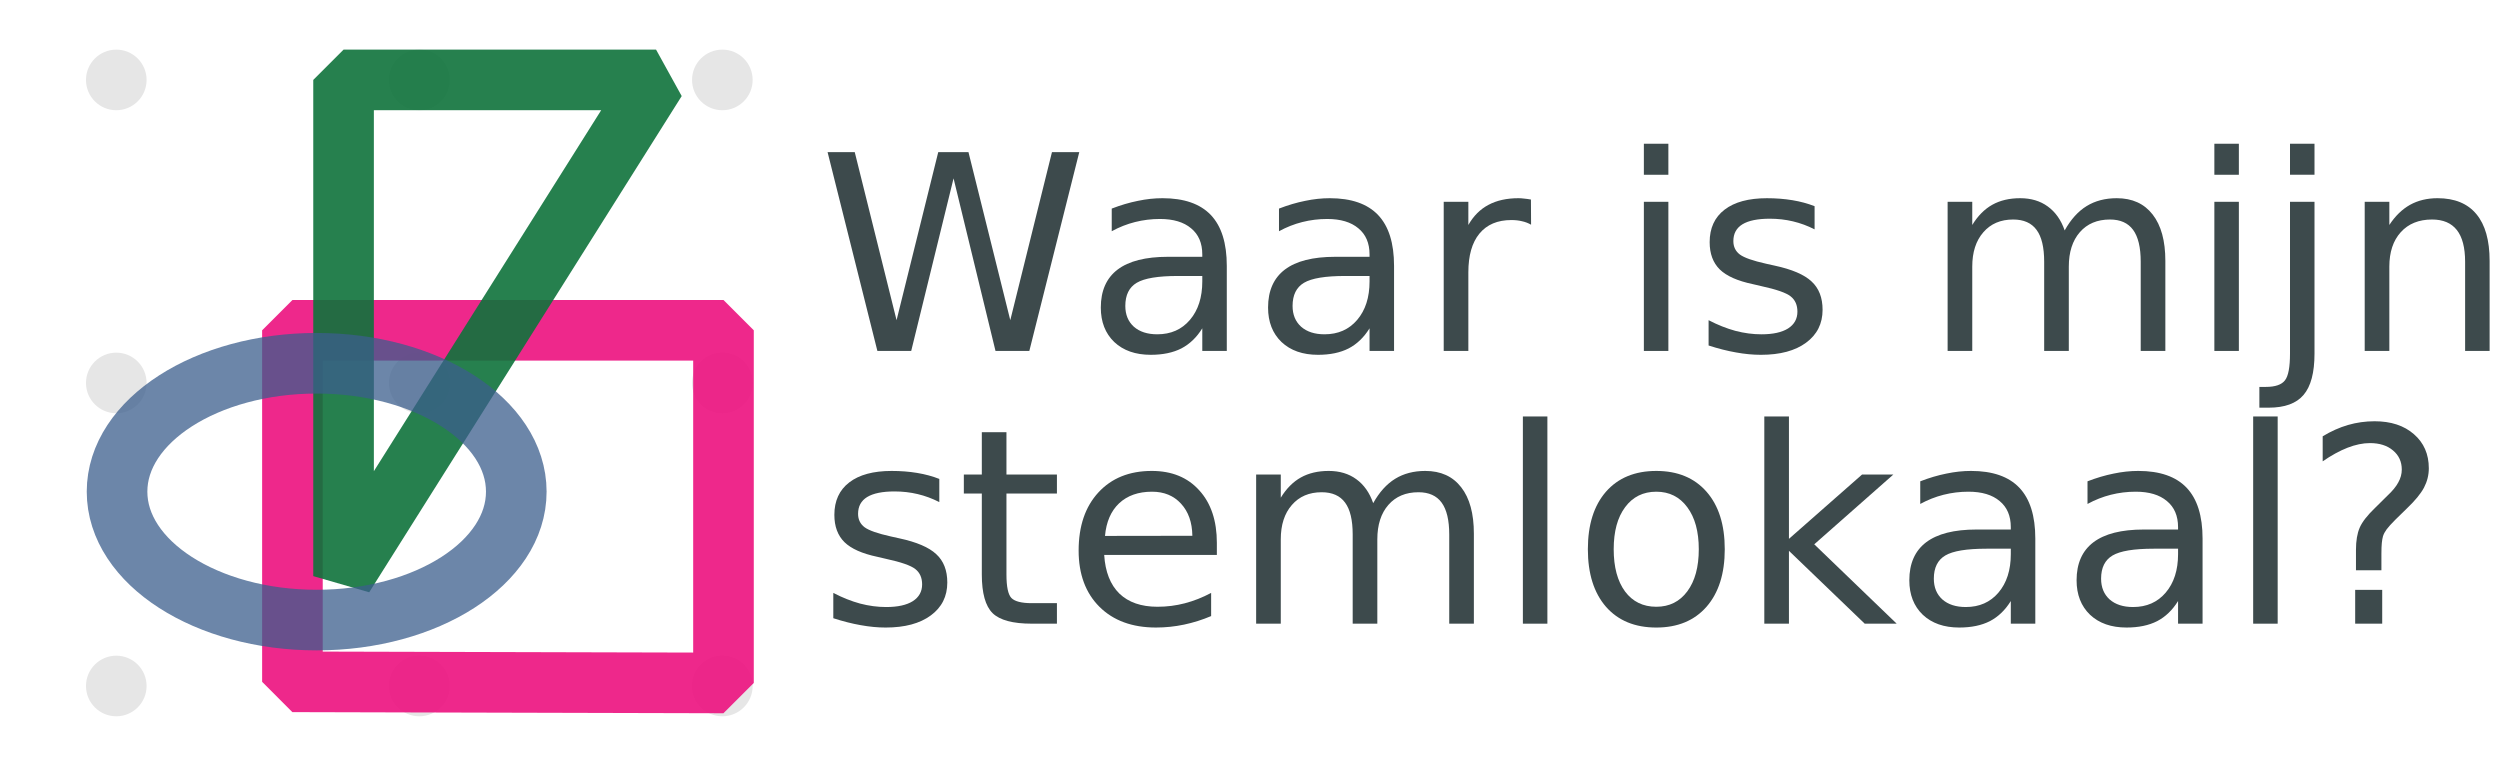
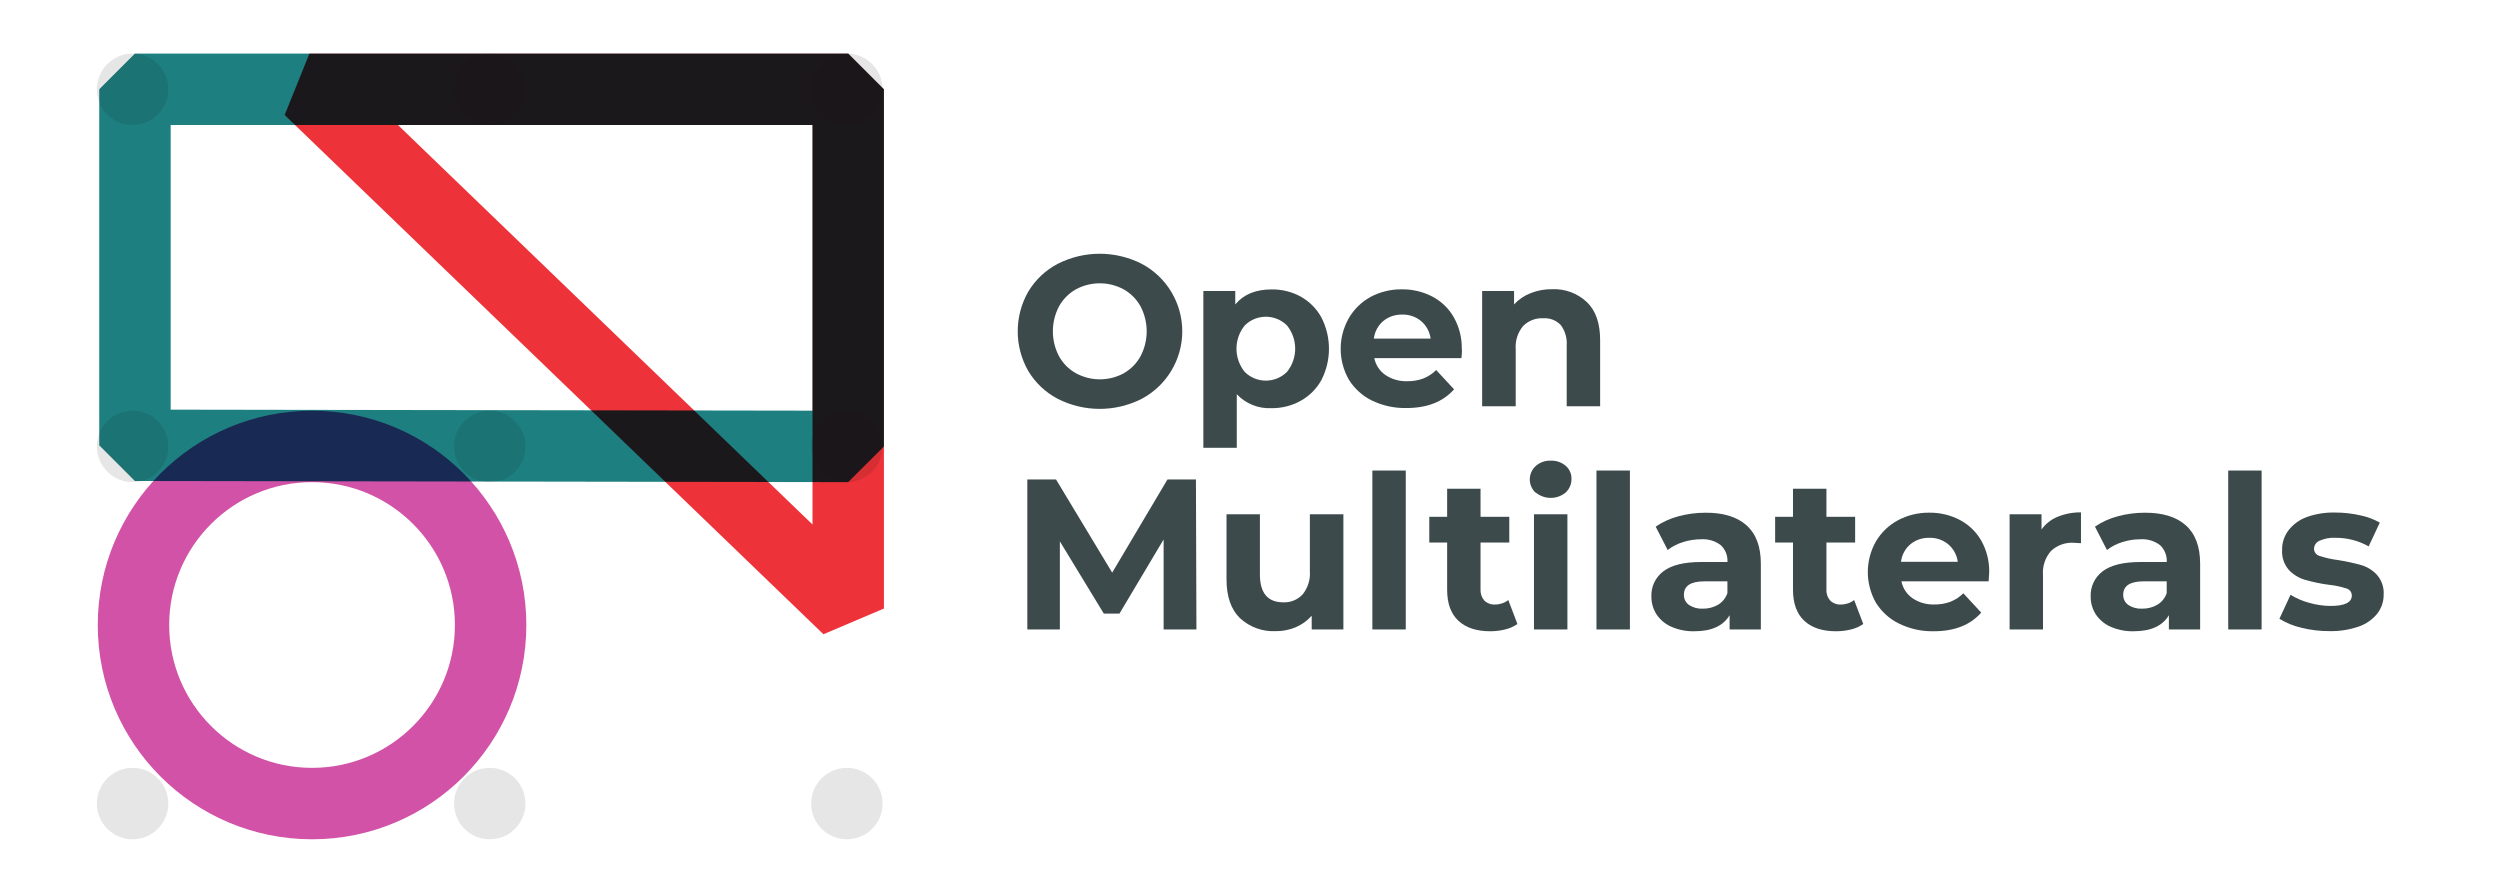
- <svg xmlns="http://www.w3.org/2000/svg" version="1.1" id="Layer_1" x="0px" y="0px" viewBox="0 0 660 200" style="enable-background:new 0 0 660 200;" xml:space="preserve" width="100%" height="100%">
-   <defs id="defs44" />
-   <style type="text/css" id="style3">
- 	.st0{fill:#3D4A4C;}
- 	.st1{font-family:'Montserrat-Bold';}
- 	.st2{font-size:72px;}
- 	.st3{letter-spacing:-2;}
- 	.st4{fill:#E6E6E6;}
- 	.st5{opacity:0.9;fill:none;stroke:#EC117E;stroke-width:16;stroke-linejoin:bevel;enable-background:new    ;}
- 	.st6{opacity:0.9;fill:none;stroke:#0E723B;stroke-width:16;stroke-linejoin:bevel;enable-background:new    ;}
- 	.st7{opacity:0.75;fill:none;stroke:#3B5D8C;stroke-width:16;stroke-linejoin:bevel;enable-background:new    ;}
- </style>
-   <g id="g7">
-     <g id="Layer_1_1_">
-       <g transform="matrix(1 0 0 1 216.09 92.65)" style="font-size:72px;letter-spacing:-2;fill:#3d4a4c;font-family:Montserrat-Bold" id="text10">
-         <path d="m 2.391,-52.488 7.172,0 11.039,44.367 11.004,-44.367 7.98,0 11.039,44.367 11.004,-44.367 7.207,0 L 55.652,0 46.723,0 35.648,-45.562 24.469,0 15.539,0 2.391,-52.488" style="font-size:72px;letter-spacing:-2;fill:#3d4a4c;font-family:Montserrat-Bold" id="path3064" />
-       </g>
-       <g transform="matrix(1 0 0 1 286.29 92.65)" style="font-size:72px;fill:#3d4a4c;font-family:Montserrat-Bold" id="text12">
-         <path d="m 24.68,-19.793 c -5.227,2e-5 -8.848,0.598 -10.863,1.793 -2.016,1.195 -3.023,3.234 -3.023,6.117 -1.1e-5,2.297 0.75,4.125 2.25,5.484 1.523,1.336 3.586,2.004 6.188,2.004 3.586,4.3e-6 6.457,-1.266 8.613,-3.797 2.18,-2.555 3.269,-5.941 3.27,-10.16 l 0,-1.441 -6.434,0 m 12.902,-2.672 0,22.465 -6.469,0 0,-5.977 c -1.477,2.391 -3.316,4.16 -5.52,5.309 -2.203,1.125 -4.898,1.687 -8.086,1.687 -4.031,-1e-6 -7.242,-1.125 -9.633,-3.375 -2.367,-2.273 -3.551,-5.309 -3.551,-9.105 -4.3e-6,-4.43 1.477,-7.77 4.43,-10.02 2.977,-2.25 7.406,-3.375 13.289,-3.375 l 9.07,0 0,-0.633 c -3.1e-5,-2.977 -0.984,-5.273 -2.953,-6.891 -1.945,-1.641 -4.688,-2.461 -8.227,-2.461 -2.25,3.5e-5 -4.441,0.27 -6.574,0.809 -2.133,0.539 -4.184,1.348 -6.152,2.426 l 0,-5.977 c 2.367,-0.914 4.664,-1.594 6.891,-2.039 2.227,-0.469 4.395,-0.703 6.504,-0.703 5.695,4.1e-5 9.949,1.477 12.762,4.43 2.812,2.953 4.219,7.43 4.219,13.43" style="font-size:72px;fill:#3d4a4c;font-family:Montserrat-Bold" id="path3067" />
-         <path d="m 68.836,-19.793 c -5.227,2e-5 -8.848,0.598 -10.863,1.793 -2.016,1.195 -3.023,3.234 -3.023,6.117 -1.1e-5,2.297 0.75,4.125 2.25,5.484 1.523,1.336 3.586,2.004 6.188,2.004 3.586,4.3e-6 6.457,-1.266 8.613,-3.797 2.18,-2.555 3.269,-5.941 3.27,-10.16 l 0,-1.441 -6.434,0 m 12.902,-2.672 0,22.465 -6.469,0 0,-5.977 C 73.793,-3.586 71.953,-1.816 69.75,-0.668 67.547,0.457 64.852,1.02 61.664,1.02 c -4.031,-1e-6 -7.242,-1.125 -9.633,-3.375 -2.367,-2.273 -3.551,-5.309 -3.551,-9.105 -5e-6,-4.43 1.477,-7.77 4.43,-10.02 2.977,-2.25 7.406,-3.375 13.289,-3.375 l 9.07,0 0,-0.633 c -3.1e-5,-2.977 -0.984,-5.273 -2.953,-6.891 -1.945,-1.641 -4.688,-2.461 -8.227,-2.461 -2.25,3.5e-5 -4.441,0.27 -6.574,0.809 -2.133,0.539 -4.184,1.348 -6.152,2.426 l 0,-5.977 c 2.367,-0.914 4.664,-1.594 6.891,-2.039 2.227,-0.469 4.395,-0.703 6.504,-0.703 5.695,4.1e-5 9.949,1.477 12.762,4.43 2.812,2.953 4.219,7.43 4.219,13.43" style="font-size:72px;fill:#3d4a4c;font-family:Montserrat-Bold" id="path3069" />
-         <path d="m 117.914,-33.328 c -0.727,-0.422 -1.523,-0.727 -2.391,-0.914 -0.844,-0.211 -1.781,-0.316 -2.812,-0.316 -3.656,3.5e-5 -6.469,1.195 -8.438,3.586 -1.945,2.367 -2.918,5.777 -2.918,10.23 l 0,20.742 -6.504,0 0,-39.375 6.504,0 0,6.117 c 1.359,-2.391 3.129,-4.16 5.309,-5.309 2.18,-1.172 4.828,-1.758 7.945,-1.758 0.445,4.1e-5 0.937,0.035 1.477,0.105 0.539,0.047 1.137,0.129 1.793,0.246 l 0.035,6.645" style="font-size:72px;fill:#3d4a4c;font-family:Montserrat-Bold" id="path3071" />
-         <path d="m 147.691,-39.375 6.469,0 0,39.375 -6.469,0 0,-39.375 m 0,-15.328 6.469,0 0,8.191 -6.469,0 0,-8.191" style="font-size:72px;fill:#3d4a4c;font-family:Montserrat-Bold" id="path3073" />
-         <path d="m 192.762,-38.215 0,6.117 c -1.828,-0.937 -3.727,-1.641 -5.695,-2.109 -1.969,-0.469 -4.008,-0.703 -6.117,-0.703 -3.211,3.5e-5 -5.625,0.492 -7.242,1.477 -1.594,0.984 -2.391,2.461 -2.391,4.43 -1e-5,1.5 0.574,2.684 1.723,3.551 1.148,0.844 3.457,1.652 6.926,2.426 l 2.215,0.492 c 4.594,0.984 7.852,2.379 9.773,4.184 1.945,1.781 2.918,4.277 2.918,7.488 -3e-5,3.656 -1.453,6.551 -4.359,8.684 -2.883,2.133 -6.855,3.199 -11.918,3.199 -2.109,-1e-6 -4.313,-0.211 -6.609,-0.633 -2.273,-0.398 -4.676,-1.008 -7.207,-1.828 l 0,-6.68 c 2.391,1.242 4.746,2.18 7.066,2.813 2.32,0.609 4.617,0.914 6.891,0.914 3.047,4.3e-6 5.391,-0.516 7.031,-1.547 1.641,-1.055 2.461,-2.531 2.461,-4.43 -2e-5,-1.758 -0.598,-3.105 -1.793,-4.043 -1.172,-0.937 -3.762,-1.84 -7.77,-2.707 l -2.25,-0.527 c -4.008,-0.844 -6.902,-2.133 -8.684,-3.867 -1.781,-1.758 -2.672,-4.16 -2.672,-7.207 0,-3.703 1.312,-6.562 3.938,-8.578 2.625,-2.016 6.352,-3.023 11.18,-3.023 2.391,4.1e-5 4.641,0.176 6.75,0.527 2.109,0.352 4.055,0.879 5.836,1.582" style="font-size:72px;fill:#3d4a4c;font-family:Montserrat-Bold" id="path3075" />
-         <path d="m 258.785,-31.816 c 1.617,-2.906 3.551,-5.051 5.801,-6.434 2.25,-1.383 4.898,-2.074 7.945,-2.074 4.102,4.1e-5 7.266,1.441 9.492,4.324 2.227,2.859 3.34,6.938 3.34,12.234 l 0,23.766 -6.504,0 0,-23.555 c -5e-5,-3.773 -0.668,-6.574 -2.004,-8.402 -1.336,-1.828 -3.375,-2.742 -6.117,-2.742 -3.352,3.5e-5 -6,1.113 -7.945,3.34 -1.945,2.227 -2.918,5.262 -2.918,9.105 l 0,22.254 -6.504,0 0,-23.555 c -3e-5,-3.797 -0.668,-6.598 -2.004,-8.402 -1.336,-1.828 -3.398,-2.742 -6.188,-2.742 -3.305,3.5e-5 -5.93,1.125 -7.875,3.375 -1.945,2.227 -2.918,5.25 -2.918,9.07 l 0,22.254 -6.504,0 0,-39.375 6.504,0 0,6.117 c 1.477,-2.414 3.246,-4.195 5.309,-5.344 2.062,-1.148 4.512,-1.723 7.348,-1.723 2.859,4.1e-5 5.285,0.727 7.277,2.18 2.016,1.453 3.504,3.563 4.465,6.328" style="font-size:72px;fill:#3d4a4c;font-family:Montserrat-Bold" id="path3077" />
-         <path d="m 298.301,-39.375 6.469,0 0,39.375 -6.469,0 0,-39.375 m 0,-15.328 6.469,0 0,8.191 -6.469,0 0,-8.191" style="font-size:72px;fill:#3d4a4c;font-family:Montserrat-Bold" id="path3079" />
-         <path d="m 318.27,-39.375 6.469,0 0,40.078 c -10e-6,5.016 -0.961,8.648 -2.883,10.898 -1.898,2.25 -4.969,3.375 -9.211,3.375 l -2.461,0 0,-5.484 1.723,0 c 2.461,-9.5e-6 4.137,-0.574 5.027,-1.723 0.891,-1.125 1.336,-3.48 1.336,-7.066 l 0,-40.078 m 0,-15.328 6.469,0 0,8.191 -6.469,0 0,-8.191" style="font-size:72px;fill:#3d4a4c;font-family:Montserrat-Bold" id="path3081" />
-         <path d="M 370.969,-23.766 370.969,0 364.5,0 l 0,-23.555 c -3e-5,-3.727 -0.727,-6.516 -2.18,-8.367 -1.453,-1.852 -3.633,-2.777 -6.539,-2.777 -3.492,3.5e-5 -6.246,1.113 -8.262,3.34 -2.016,2.227 -3.023,5.262 -3.023,9.105 l 0,22.254 -6.504,0 0,-39.375 6.504,0 0,6.117 c 1.547,-2.367 3.363,-4.137 5.449,-5.309 2.109,-1.172 4.535,-1.758 7.277,-1.758 4.523,4.1e-5 7.945,1.406 10.266,4.219 2.32,2.789 3.48,6.902 3.48,12.34" style="font-size:72px;fill:#3d4a4c;font-family:Montserrat-Bold" id="path3083" />
-       </g>
-       <g transform="matrix(1 0 0 1 216.09 164.65)" style="font-size:72px;fill:#3d4a4c;font-family:Montserrat-Bold" id="text14">
-         <path d="m 31.887,-38.215 0,6.117 c -1.828,-0.937 -3.727,-1.641 -5.695,-2.109 -1.969,-0.469 -4.008,-0.703 -6.117,-0.703 -3.211,3.5e-5 -5.625,0.492 -7.242,1.477 -1.594,0.984 -2.391,2.461 -2.391,4.43 -1e-5,1.5 0.574,2.684 1.723,3.551 1.148,0.844 3.457,1.652 6.926,2.426 l 2.215,0.492 c 4.594,0.984 7.852,2.379 9.773,4.184 1.945,1.781 2.918,4.277 2.918,7.488 -3.4e-5,3.656 -1.453,6.551 -4.359,8.684 -2.883,2.133 -6.855,3.199 -11.918,3.199 -2.109,-1e-6 -4.313,-0.211 -6.609,-0.633 C 8.836,-0.012 6.434,-0.621 3.902,-1.441 l 0,-6.68 c 2.391,1.242 4.746,2.18 7.066,2.813 2.32,0.609 4.617,0.914 6.891,0.914 3.047,4.3e-6 5.391,-0.516 7.031,-1.547 1.641,-1.055 2.461,-2.531 2.461,-4.43 -2.7e-5,-1.758 -0.598,-3.105 -1.793,-4.043 -1.172,-0.937 -3.762,-1.84 -7.77,-2.707 l -2.25,-0.527 c -4.008,-0.844 -6.902,-2.133 -8.684,-3.867 -1.781,-1.758 -2.672,-4.16 -2.672,-7.207 -4.1e-6,-3.703 1.312,-6.562 3.938,-8.578 2.625,-2.016 6.352,-3.023 11.18,-3.023 2.391,4.1e-5 4.641,0.176 6.75,0.527 2.109,0.352 4.055,0.879 5.836,1.582" style="font-size:72px;fill:#3d4a4c;font-family:Montserrat-Bold" id="path3086" />
-       </g>
-       <g transform="matrix(1 0 0 1 252.52 164.65)" style="font-size:72px;fill:#3d4a4c;font-family:Montserrat-Bold" id="text16">
-         <path d="m 13.184,-50.555 0,11.18 13.324,0 0,5.027 -13.324,0 0,21.375 c -1.3e-5,3.211 0.434,5.273 1.301,6.187 0.891,0.914 2.684,1.371 5.379,1.371 l 6.645,0 0,5.414 -6.645,0 C 14.871,0 11.426,-0.926 9.527,-2.777 7.629,-4.652 6.68,-8.051 6.68,-12.973 l 0,-21.375 -4.746,0 0,-5.027 4.746,0 0,-11.18 6.504,0" style="font-size:72px;fill:#3d4a4c;font-family:Montserrat-Bold" id="path3089" />
-         <path d="m 68.73,-21.305 0,3.164 -29.742,0 c 0.281,4.453 1.617,7.852 4.008,10.195 2.414,2.32 5.766,3.48 10.055,3.48 2.484,4.4e-6 4.887,-0.305 7.207,-0.914 2.344,-0.609 4.664,-1.523 6.961,-2.742 l 0,6.117 c -2.32,0.984 -4.699,1.734 -7.137,2.25 -2.438,0.516 -4.91,0.773 -7.418,0.773 -6.281,-1e-6 -11.262,-1.828 -14.941,-5.484 -3.656,-3.656 -5.484,-8.602 -5.484,-14.836 -4e-6,-6.445 1.734,-11.555 5.203,-15.328 3.492,-3.797 8.191,-5.695 14.098,-5.695 5.297,4.1e-5 9.48,1.711 12.551,5.133 3.094,3.398 4.641,8.027 4.641,13.887 m -6.469,-1.898 c -0.047,-3.539 -1.043,-6.363 -2.988,-8.473 -1.922,-2.109 -4.477,-3.164 -7.664,-3.164 -3.609,3.5e-5 -6.504,1.02 -8.684,3.059 -2.156,2.039 -3.398,4.91 -3.727,8.613 l 23.062,-0.035" style="font-size:72px;fill:#3d4a4c;font-family:Montserrat-Bold" id="path3091" />
-         <path d="m 110.004,-31.816 c 1.617,-2.906 3.551,-5.051 5.801,-6.434 2.25,-1.383 4.898,-2.074 7.945,-2.074 4.102,4.1e-5 7.266,1.441 9.492,4.324 2.227,2.859 3.34,6.938 3.34,12.234 l 0,23.766 -6.504,0 0,-23.555 c -5e-5,-3.773 -0.668,-6.574 -2.004,-8.402 -1.336,-1.828 -3.375,-2.742 -6.117,-2.742 -3.352,3.5e-5 -6,1.113 -7.945,3.34 -1.945,2.227 -2.918,5.262 -2.918,9.105 l 0,22.254 -6.504,0 0,-23.555 c -3e-5,-3.797 -0.668,-6.598 -2.004,-8.402 -1.336,-1.828 -3.398,-2.742 -6.188,-2.742 -3.305,3.5e-5 -5.93,1.125 -7.875,3.375 -1.945,2.227 -2.918,5.25 -2.918,9.07 l 0,22.254 -6.504,0 0,-39.375 6.504,0 0,6.117 c 1.477,-2.414 3.246,-4.195 5.309,-5.344 2.062,-1.148 4.512,-1.723 7.348,-1.723 2.859,4.1e-5 5.285,0.727 7.277,2.18 2.016,1.453 3.504,3.563 4.465,6.328" style="font-size:72px;fill:#3d4a4c;font-family:Montserrat-Bold" id="path3093" />
-         <path d="m 149.52,-54.703 6.469,0 0,54.703 -6.469,0 0,-54.703" style="font-size:72px;fill:#3d4a4c;font-family:Montserrat-Bold" id="path3095" />
-         <path d="m 184.746,-34.84 c -3.469,3.5e-5 -6.211,1.359 -8.227,4.078 -2.016,2.695 -3.023,6.398 -3.023,11.109 -1e-5,4.711 0.996,8.426 2.988,11.145 2.016,2.695 4.77,4.043 8.262,4.043 3.445,4.4e-6 6.176,-1.359 8.191,-4.078 2.016,-2.719 3.023,-6.422 3.023,-11.109 -4e-5,-4.664 -1.008,-8.355 -3.023,-11.074 -2.016,-2.742 -4.746,-4.113 -8.191,-4.113 m 0,-5.484 c 5.625,4.1e-5 10.043,1.828 13.254,5.484 3.211,3.656 4.816,8.719 4.816,15.188 -4e-5,6.445 -1.606,11.508 -4.816,15.188 -3.211,3.656 -7.629,5.484 -13.254,5.484 -5.648,-1e-6 -10.078,-1.828 -13.289,-5.484 -3.188,-3.68 -4.781,-8.742 -4.781,-15.188 0,-6.469 1.594,-11.531 4.781,-15.188 3.211,-3.656 7.641,-5.484 13.289,-5.484" style="font-size:72px;fill:#3d4a4c;font-family:Montserrat-Bold" id="path3097" />
-         <path d="m 213.258,-54.703 6.504,0 0,32.309 19.301,-16.98 8.262,0 -20.883,18.422 L 248.203,0 l -8.438,0 -20.004,-19.23 0,19.23 -6.504,0 0,-54.703" style="font-size:72px;fill:#3d4a4c;font-family:Montserrat-Bold" id="path3099" />
-         <path d="m 271.898,-19.793 c -5.227,2e-5 -8.848,0.598 -10.863,1.793 -2.016,1.195 -3.023,3.234 -3.023,6.117 -1e-5,2.297 0.75,4.125 2.25,5.484 1.523,1.336 3.586,2.004 6.188,2.004 3.586,4.3e-6 6.457,-1.266 8.613,-3.797 2.18,-2.555 3.269,-5.941 3.27,-10.16 l 0,-1.441 -6.434,0 m 12.902,-2.672 0,22.465 -6.469,0 0,-5.977 c -1.477,2.391 -3.316,4.16 -5.52,5.309 -2.203,1.125 -4.898,1.687 -8.086,1.687 -4.031,-1e-6 -7.242,-1.125 -9.633,-3.375 -2.367,-2.273 -3.551,-5.309 -3.551,-9.105 -1e-5,-4.43 1.477,-7.77 4.43,-10.02 2.977,-2.25 7.406,-3.375 13.289,-3.375 l 9.07,0 0,-0.633 c -3e-5,-2.977 -0.984,-5.273 -2.953,-6.891 -1.945,-1.641 -4.688,-2.461 -8.227,-2.461 -2.25,3.5e-5 -4.441,0.27 -6.574,0.809 -2.133,0.539 -4.184,1.348 -6.152,2.426 l 0,-5.977 c 2.367,-0.914 4.664,-1.594 6.891,-2.039 2.227,-0.469 4.395,-0.703 6.504,-0.703 5.695,4.1e-5 9.949,1.477 12.762,4.43 2.812,2.953 4.219,7.43 4.219,13.43" style="font-size:72px;fill:#3d4a4c;font-family:Montserrat-Bold" id="path3101" />
-         <path d="m 316.055,-19.793 c -5.227,2e-5 -8.848,0.598 -10.863,1.793 -2.016,1.195 -3.023,3.234 -3.023,6.117 -1e-5,2.297 0.75,4.125 2.25,5.484 1.523,1.336 3.586,2.004 6.188,2.004 3.586,4.3e-6 6.457,-1.266 8.613,-3.797 2.18,-2.555 3.269,-5.941 3.27,-10.16 l 0,-1.441 -6.434,0 m 12.902,-2.672 0,22.465 -6.469,0 0,-5.977 c -1.477,2.391 -3.316,4.16 -5.52,5.309 -2.203,1.125 -4.898,1.687 -8.086,1.687 -4.031,-1e-6 -7.242,-1.125 -9.633,-3.375 -2.367,-2.273 -3.551,-5.309 -3.551,-9.105 -1e-5,-4.43 1.477,-7.77 4.43,-10.02 2.977,-2.25 7.406,-3.375 13.289,-3.375 l 9.07,0 0,-0.633 c -3e-5,-2.977 -0.984,-5.273 -2.953,-6.891 -1.945,-1.641 -4.688,-2.461 -8.227,-2.461 -2.25,3.5e-5 -4.441,0.27 -6.574,0.809 -2.133,0.539 -4.184,1.348 -6.152,2.426 l 0,-5.977 c 2.367,-0.914 4.664,-1.594 6.891,-2.039 2.227,-0.469 4.395,-0.703 6.504,-0.703 5.695,4.1e-5 9.949,1.477 12.762,4.43 2.812,2.953 4.219,7.43 4.219,13.43" style="font-size:72px;fill:#3d4a4c;font-family:Montserrat-Bold" id="path3103" />
-         <path d="m 342.316,-54.703 6.469,0 0,54.703 -6.469,0 0,-54.703" style="font-size:72px;fill:#3d4a4c;font-family:Montserrat-Bold" id="path3105" />
-         <path d="m 369.246,-8.93 7.137,0 0,8.93 -7.137,0 0,-8.93 m 6.926,-5.168 -6.715,0 0,-5.414 c -10e-6,-2.367 0.328,-4.312 0.984,-5.836 0.656,-1.523 2.039,-3.293 4.148,-5.309 l 3.164,-3.129 c 1.336,-1.242 2.297,-2.414 2.883,-3.516 0.609,-1.102 0.914,-2.227 0.914,-3.375 -2e-5,-2.086 -0.773,-3.773 -2.32,-5.062 -1.523,-1.289 -3.551,-1.934 -6.082,-1.934 -1.852,4.8e-5 -3.832,0.41 -5.941,1.23 -2.086,0.82 -4.266,2.016 -6.539,3.586 l 0,-6.609 c 2.203,-1.336 4.43,-2.332 6.68,-2.988 2.273,-0.656 4.617,-0.984 7.031,-0.984 4.312,5.3e-5 7.769,1.137 10.371,3.41 2.625,2.273 3.937,5.273 3.938,9 -3e-5,1.781 -0.422,3.481 -1.266,5.098 -0.844,1.594 -2.32,3.398 -4.43,5.414 l -3.094,3.023 c -1.102,1.102 -1.887,1.969 -2.355,2.602 -0.445,0.609 -0.762,1.207 -0.949,1.793 -0.141,0.492 -0.246,1.09 -0.316,1.793 -0.07,0.703 -0.105,1.664 -0.105,2.883 l 0,4.324" style="font-size:72px;fill:#3d4a4c;font-family:Montserrat-Bold" id="path3107" />
-       </g>
-       <path style="fill:#e6e6e6" d="m 38.7,21.1 c 0,4.418 -3.582,8 -8,8 -4.418,0 -8,-3.582 -8,-8 0,-4.418 3.582,-8 8,-8 4.418,0 8,3.582 8,8 z" id="circle18" />
-       <path style="fill:#e6e6e6" d="m 38.7,101.1 c 0,4.418 -3.582,8 -8,8 -4.418,0 -8,-3.582 -8,-8 0,-4.418 3.582,-8 8,-8 4.418,0 8,3.582 8,8 z" id="circle20" />
-       <path style="fill:#e6e6e6" d="m 38.7,181.1 c 0,4.418 -3.582,8 -8,8 -4.418,0 -8,-3.582 -8,-8 0,-4.418 3.582,-8 8,-8 4.418,0 8,3.582 8,8 z" id="circle22" />
-       <path style="fill:#e6e6e6" d="m 118.7,21.1 c 0,4.418 -3.582,8 -8,8 -4.418,0 -8,-3.582 -8,-8 0,-4.418 3.582,-8 8,-8 4.418,0 8,3.582 8,8 z" id="circle24" />
-       <path style="fill:#e6e6e6" d="m 118.7,101.1 c 0,4.418 -3.582,8 -8,8 -4.418,0 -8,-3.582 -8,-8 0,-4.418 3.582,-8 8,-8 4.418,0 8,3.582 8,8 z" id="circle26" />
-       <path style="fill:#e6e6e6" d="m 118.7,181.1 c 0,4.418 -3.582,8 -8,8 -4.418,0 -8,-3.582 -8,-8 0,-4.418 3.582,-8 8,-8 4.418,0 8,3.582 8,8 z" id="circle28" />
-       <path style="fill:#e6e6e6" d="m 198.7,21.1 c 0,4.418 -3.582,8 -8,8 -4.418,0 -8,-3.582 -8,-8 0,-4.418 3.582,-8 8,-8 4.418,0 8,3.582 8,8 z" id="circle30" />
-       <path style="fill:#e6e6e6" d="m 198.7,101.1 c 0,4.418 -3.582,8 -8,8 -4.418,0 -8,-3.582 -8,-8 0,-4.418 3.582,-8 8,-8 4.418,0 8,3.582 8,8 z" id="circle32" />
-       <path style="fill:#e6e6e6" d="m 198.7,181.1 c 0,4.418 -3.582,8 -8,8 -4.418,0 -8,-3.582 -8,-8 0,-4.418 3.582,-8 8,-8 4.418,0 8,3.582 8,8 z" id="circle34" />
-       <path style="opacity:0.9;fill:none;stroke:#ec117e;stroke-width:16;stroke-linejoin:bevel;enable-background:new" d="m 77.2,87.2 113.8,0 0,93.1 L 77.2,180 z" id="polygon36" />
-       <path style="opacity:0.9;fill:none;stroke:#0e723b;stroke-width:16;stroke-linejoin:bevel;enable-background:new" d="m 173.2,21.1 -82.5,131 0,-131 z" id="polygon38" />
-       <path style="opacity:0.75;fill:none;stroke:#3b5d8c;stroke-width:16;stroke-linejoin:bevel;enable-background:new" d="m 136.3,129.8 c 0,18.722 -23.595,33.9 -52.7,33.9 -29.105,0 -52.7,-15.178 -52.7,-33.9 0,-18.722 23.595,-33.9 52.7,-33.9 C 112.705,95.9 136.3,111.078 136.3,129.8 z" id="ellipse40" />
+ <svg xmlns="http://www.w3.org/2000/svg" viewBox="0 0 560 200">
+   <defs>
+     <style>.cls-1{isolation:isolate;}.cls-2{fill:#3d4a4c;}.cls-3{fill:#e6e6e6;}.cls-4,.cls-5,.cls-6{fill:none;stroke-linejoin:bevel;stroke-width:16px;mix-blend-mode:multiply;}.cls-4{stroke:#067172;}.cls-4,.cls-5{opacity:0.9;}.cls-5{stroke:#ec1c24;}.cls-6{stroke:#c21889;opacity:0.75;}</style>
+   </defs>
+   <g class="cls-1">
+     <g id="Layer_1" data-name="Layer 1">
+       <path class="cls-2" d="M236.92,89.33a16.75,16.75,0,0,1-6.58-6.21,17.91,17.91,0,0,1,0-17.81,16.75,16.75,0,0,1,6.58-6.21,20.76,20.76,0,0,1,18.84,0,17.13,17.13,0,0,1,0,30.23,20.76,20.76,0,0,1-18.84,0Zm14.81-5.73a9.73,9.73,0,0,0,3.76-3.82,12,12,0,0,0,0-11.13,9.79,9.79,0,0,0-3.76-3.82,11.25,11.25,0,0,0-10.76,0,9.79,9.79,0,0,0-3.76,3.82,12,12,0,0,0,0,11.13A9.73,9.73,0,0,0,241,83.6a11.25,11.25,0,0,0,10.76,0Z" />
+       <path class="cls-2" d="M291.4,66.46A11.92,11.92,0,0,1,296,71.12a15.36,15.36,0,0,1,0,14,11.83,11.83,0,0,1-4.63,4.65,13.1,13.1,0,0,1-6.55,1.66,10,10,0,0,1-7.78-3.12v12h-7.49V65.19h7.15v3c1.86-2.24,4.56-3.36,8.12-3.36A13.2,13.2,0,0,1,291.4,66.46Zm-3.12,16.85a8.28,8.28,0,0,0,0-10.41,6.71,6.71,0,0,0-9.46,0,8.25,8.25,0,0,0,0,10.41,6.71,6.71,0,0,0,9.46,0Z" />
+       <path class="cls-2" d="M327.37,80.22H307.84A6.08,6.08,0,0,0,310.33,84a8.27,8.27,0,0,0,4.9,1.39,9.9,9.9,0,0,0,3.57-.6,8.65,8.65,0,0,0,2.91-1.9l4,4.32Q322,91.41,315,91.4a16.92,16.92,0,0,1-7.73-1.7A12.6,12.6,0,0,1,302.12,85a13.89,13.89,0,0,1,0-13.71A12.68,12.68,0,0,1,307,66.51a14.6,14.6,0,0,1,7-1.7,14.39,14.39,0,0,1,6.86,1.63,11.87,11.87,0,0,1,4.82,4.68,13.93,13.93,0,0,1,1.76,7.08C327.52,78.29,327.47,79,327.37,80.22Zm-17.52-8.31a6.15,6.15,0,0,0-2.11,3.94h12.72a6.2,6.2,0,0,0-2.11-3.91,6.3,6.3,0,0,0-4.23-1.47A6.45,6.45,0,0,0,309.85,71.91Z" />
+       <path class="cls-2" d="M355.48,67.69c2,1.92,2.95,4.77,2.95,8.54V91h-7.49V77.38a6.77,6.77,0,0,0-1.34-4.58,4.94,4.94,0,0,0-3.89-1.51A5.94,5.94,0,0,0,341.2,73a7.25,7.25,0,0,0-1.68,5.21V91H332V65.19h7.15v3a9.82,9.82,0,0,1,3.7-2.52,12.67,12.67,0,0,1,4.84-.89A10.65,10.65,0,0,1,355.48,67.69Z" />
+       <path class="cls-2" d="M260.65,141l0-20.16-9.89,16.6h-3.51l-9.84-16.17V141h-7.29v-33.6h6.43l12.58,20.87,12.38-20.87h6.38L268,141Z" />
+       <path class="cls-2" d="M300.92,115.19V141h-7.1v-3.08a9.94,9.94,0,0,1-3.55,2.57,11.24,11.24,0,0,1-4.46.89,11,11,0,0,1-8.07-2.93q-3-2.92-3-8.69V115.19h7.48v13.49q0,6.24,5.24,6.24a5.59,5.59,0,0,0,4.31-1.75,7.4,7.4,0,0,0,1.64-5.21V115.19Z" />
+       <path class="cls-2" d="M307.41,105.4h7.48V141h-7.48Z" />
+       <path class="cls-2" d="M339.9,139.77a7.77,7.77,0,0,1-2.71,1.22,13.81,13.81,0,0,1-3.39.41q-4.6,0-7.12-2.35t-2.52-6.91V121.53h-4v-5.76h4v-6.29h7.48v6.29h6.44v5.76h-6.44V132a3.52,3.52,0,0,0,.84,2.52,3.14,3.14,0,0,0,2.38.89,4.8,4.8,0,0,0,3-1Z" />
+       <path class="cls-2" d="M344,110.39a4.05,4.05,0,0,1,0-6,4.74,4.74,0,0,1,3.36-1.2,4.88,4.88,0,0,1,3.36,1.15,3.71,3.71,0,0,1,1.29,2.88,4.1,4.1,0,0,1-1.29,3.1,5.27,5.27,0,0,1-6.72,0Zm-.39,4.8h7.49V141h-7.49Z" />
+       <path class="cls-2" d="M357.61,105.4h7.49V141h-7.49Z" />
+       <path class="cls-2" d="M391.21,117.66c2.14,1.91,3.22,4.78,3.22,8.62V141h-7V137.8q-2.12,3.6-7.87,3.6a12.21,12.21,0,0,1-5.16-1,7.7,7.7,0,0,1-3.34-2.78,7.25,7.25,0,0,1-1.15-4,6.74,6.74,0,0,1,2.71-5.67q2.72-2.05,8.38-2.06h5.95a4.79,4.79,0,0,0-1.49-3.77,6.55,6.55,0,0,0-4.46-1.32,13.11,13.11,0,0,0-4.06.65,10.48,10.48,0,0,0-3.38,1.75l-2.69-5.23a16.49,16.49,0,0,1,5.06-2.31,22.86,22.86,0,0,1,6.08-.81Q388,114.81,391.21,117.66Zm-6.38,17.81a4.87,4.87,0,0,0,2.11-2.61v-2.64H381.8c-3.07,0-4.6,1-4.6,3a2.69,2.69,0,0,0,1.12,2.28,5.09,5.09,0,0,0,3.1.84A6.57,6.57,0,0,0,384.83,135.47Z" />
+       <path class="cls-2" d="M417.37,139.77a7.77,7.77,0,0,1-2.71,1.22,13.81,13.81,0,0,1-3.39.41q-4.61,0-7.12-2.35t-2.52-6.91V121.53h-4v-5.76h4v-6.29h7.49v6.29h6.43v5.76h-6.43V132a3.48,3.48,0,0,0,.84,2.52,3.1,3.1,0,0,0,2.37.89,4.8,4.8,0,0,0,3-1Z" />
+       <path class="cls-2" d="M445.45,130.22H425.92a6.08,6.08,0,0,0,2.49,3.79,8.24,8.24,0,0,0,4.9,1.39,9.9,9.9,0,0,0,3.57-.6,8.65,8.65,0,0,0,2.91-1.9l4,4.32q-3.64,4.18-10.65,4.18a16.92,16.92,0,0,1-7.73-1.7A12.6,12.6,0,0,1,420.2,135a13.89,13.89,0,0,1,0-13.71,12.68,12.68,0,0,1,4.94-4.75,14.59,14.59,0,0,1,7-1.7,14.4,14.4,0,0,1,6.87,1.63,11.93,11.93,0,0,1,4.82,4.68,13.92,13.92,0,0,1,1.75,7.08C445.59,128.29,445.55,129,445.45,130.22Zm-17.52-8.31a6.11,6.11,0,0,0-2.11,3.94h12.72a6.2,6.2,0,0,0-2.11-3.91,6.32,6.32,0,0,0-4.23-1.47A6.45,6.45,0,0,0,427.93,121.91Z" />
+       <path class="cls-2" d="M460.88,115.77a13.45,13.45,0,0,1,5.26-1v6.91c-.83-.06-1.39-.1-1.68-.1a6.84,6.84,0,0,0-5,1.8,7.26,7.26,0,0,0-1.83,5.4V141h-7.48V115.19h7.15v3.41A8.26,8.26,0,0,1,460.88,115.77Z" />
+       <path class="cls-2" d="M489.61,117.66c2.14,1.91,3.22,4.78,3.22,8.62V141h-7V137.8q-2.11,3.6-7.87,3.6a12.21,12.21,0,0,1-5.16-1,7.7,7.7,0,0,1-3.34-2.78,7.25,7.25,0,0,1-1.15-4,6.74,6.74,0,0,1,2.71-5.67q2.72-2.05,8.38-2.06h5.95a4.79,4.79,0,0,0-1.49-3.77,6.55,6.55,0,0,0-4.46-1.32,13.11,13.11,0,0,0-4.06.65,10.58,10.58,0,0,0-3.38,1.75l-2.69-5.23a16.49,16.49,0,0,1,5.06-2.31,22.86,22.86,0,0,1,6.08-.81Q486.4,114.81,489.61,117.66Zm-6.38,17.81a4.87,4.87,0,0,0,2.11-2.61v-2.64H480.2c-3.07,0-4.6,1-4.6,3a2.69,2.69,0,0,0,1.12,2.28,5.09,5.09,0,0,0,3.1.84A6.54,6.54,0,0,0,483.23,135.47Z" />
+       <path class="cls-2" d="M499.12,105.4h7.48V141h-7.48Z" />
+       <path class="cls-2" d="M515.48,140.61a16.35,16.35,0,0,1-4.89-2l2.49-5.38a15.62,15.62,0,0,0,4.18,1.8,17.64,17.64,0,0,0,4.8.7q4.76,0,4.75-2.36a1.66,1.66,0,0,0-1.3-1.58,19.47,19.47,0,0,0-4-.82,37.74,37.74,0,0,1-5.23-1.1,8.12,8.12,0,0,1-3.58-2.21,6.26,6.26,0,0,1-1.51-4.51,7,7,0,0,1,1.42-4.34,9.12,9.12,0,0,1,4.12-3,17.76,17.76,0,0,1,6.41-1,25.14,25.14,0,0,1,5.45.6,15.29,15.29,0,0,1,4.49,1.65l-2.5,5.33a14.89,14.89,0,0,0-7.44-1.92,7.67,7.67,0,0,0-3.6.67,2,2,0,0,0-1.2,1.73,1.71,1.71,0,0,0,1.3,1.68,22.21,22.21,0,0,0,4.13.91,45.64,45.64,0,0,1,5.18,1.13,7.71,7.71,0,0,1,3.5,2.19,6.13,6.13,0,0,1,1.49,4.41,6.8,6.8,0,0,1-1.44,4.27,9.2,9.2,0,0,1-4.2,2.91,18.88,18.88,0,0,1-6.55,1A25,25,0,0,1,515.48,140.61Z" />
+       <circle class="cls-3" cx="29.7" cy="20" r="8" />
+       <circle class="cls-3" cx="29.7" cy="100" r="8" />
+       <circle class="cls-3" cx="29.7" cy="180" r="8" />
+       <circle class="cls-3" cx="109.7" cy="20" r="8" />
+       <circle class="cls-3" cx="109.7" cy="100" r="8" />
+       <circle class="cls-3" cx="109.7" cy="180" r="8" />
+       <circle class="cls-3" cx="189.7" cy="20" r="8" />
+       <circle class="cls-3" cx="189.7" cy="100" r="8" />
+       <circle class="cls-3" cx="189.7" cy="180" r="8" />
+       <polygon class="cls-4" points="30.23 20 190 20 190 100 30.23 99.75 30.23 20" />
+       <polygon class="cls-5" points="69.31 20 190 136.31 190 20 69.31 20" />
+       <circle class="cls-6" cx="69.9" cy="140" r="40" />
    </g>
  </g>
</svg>
